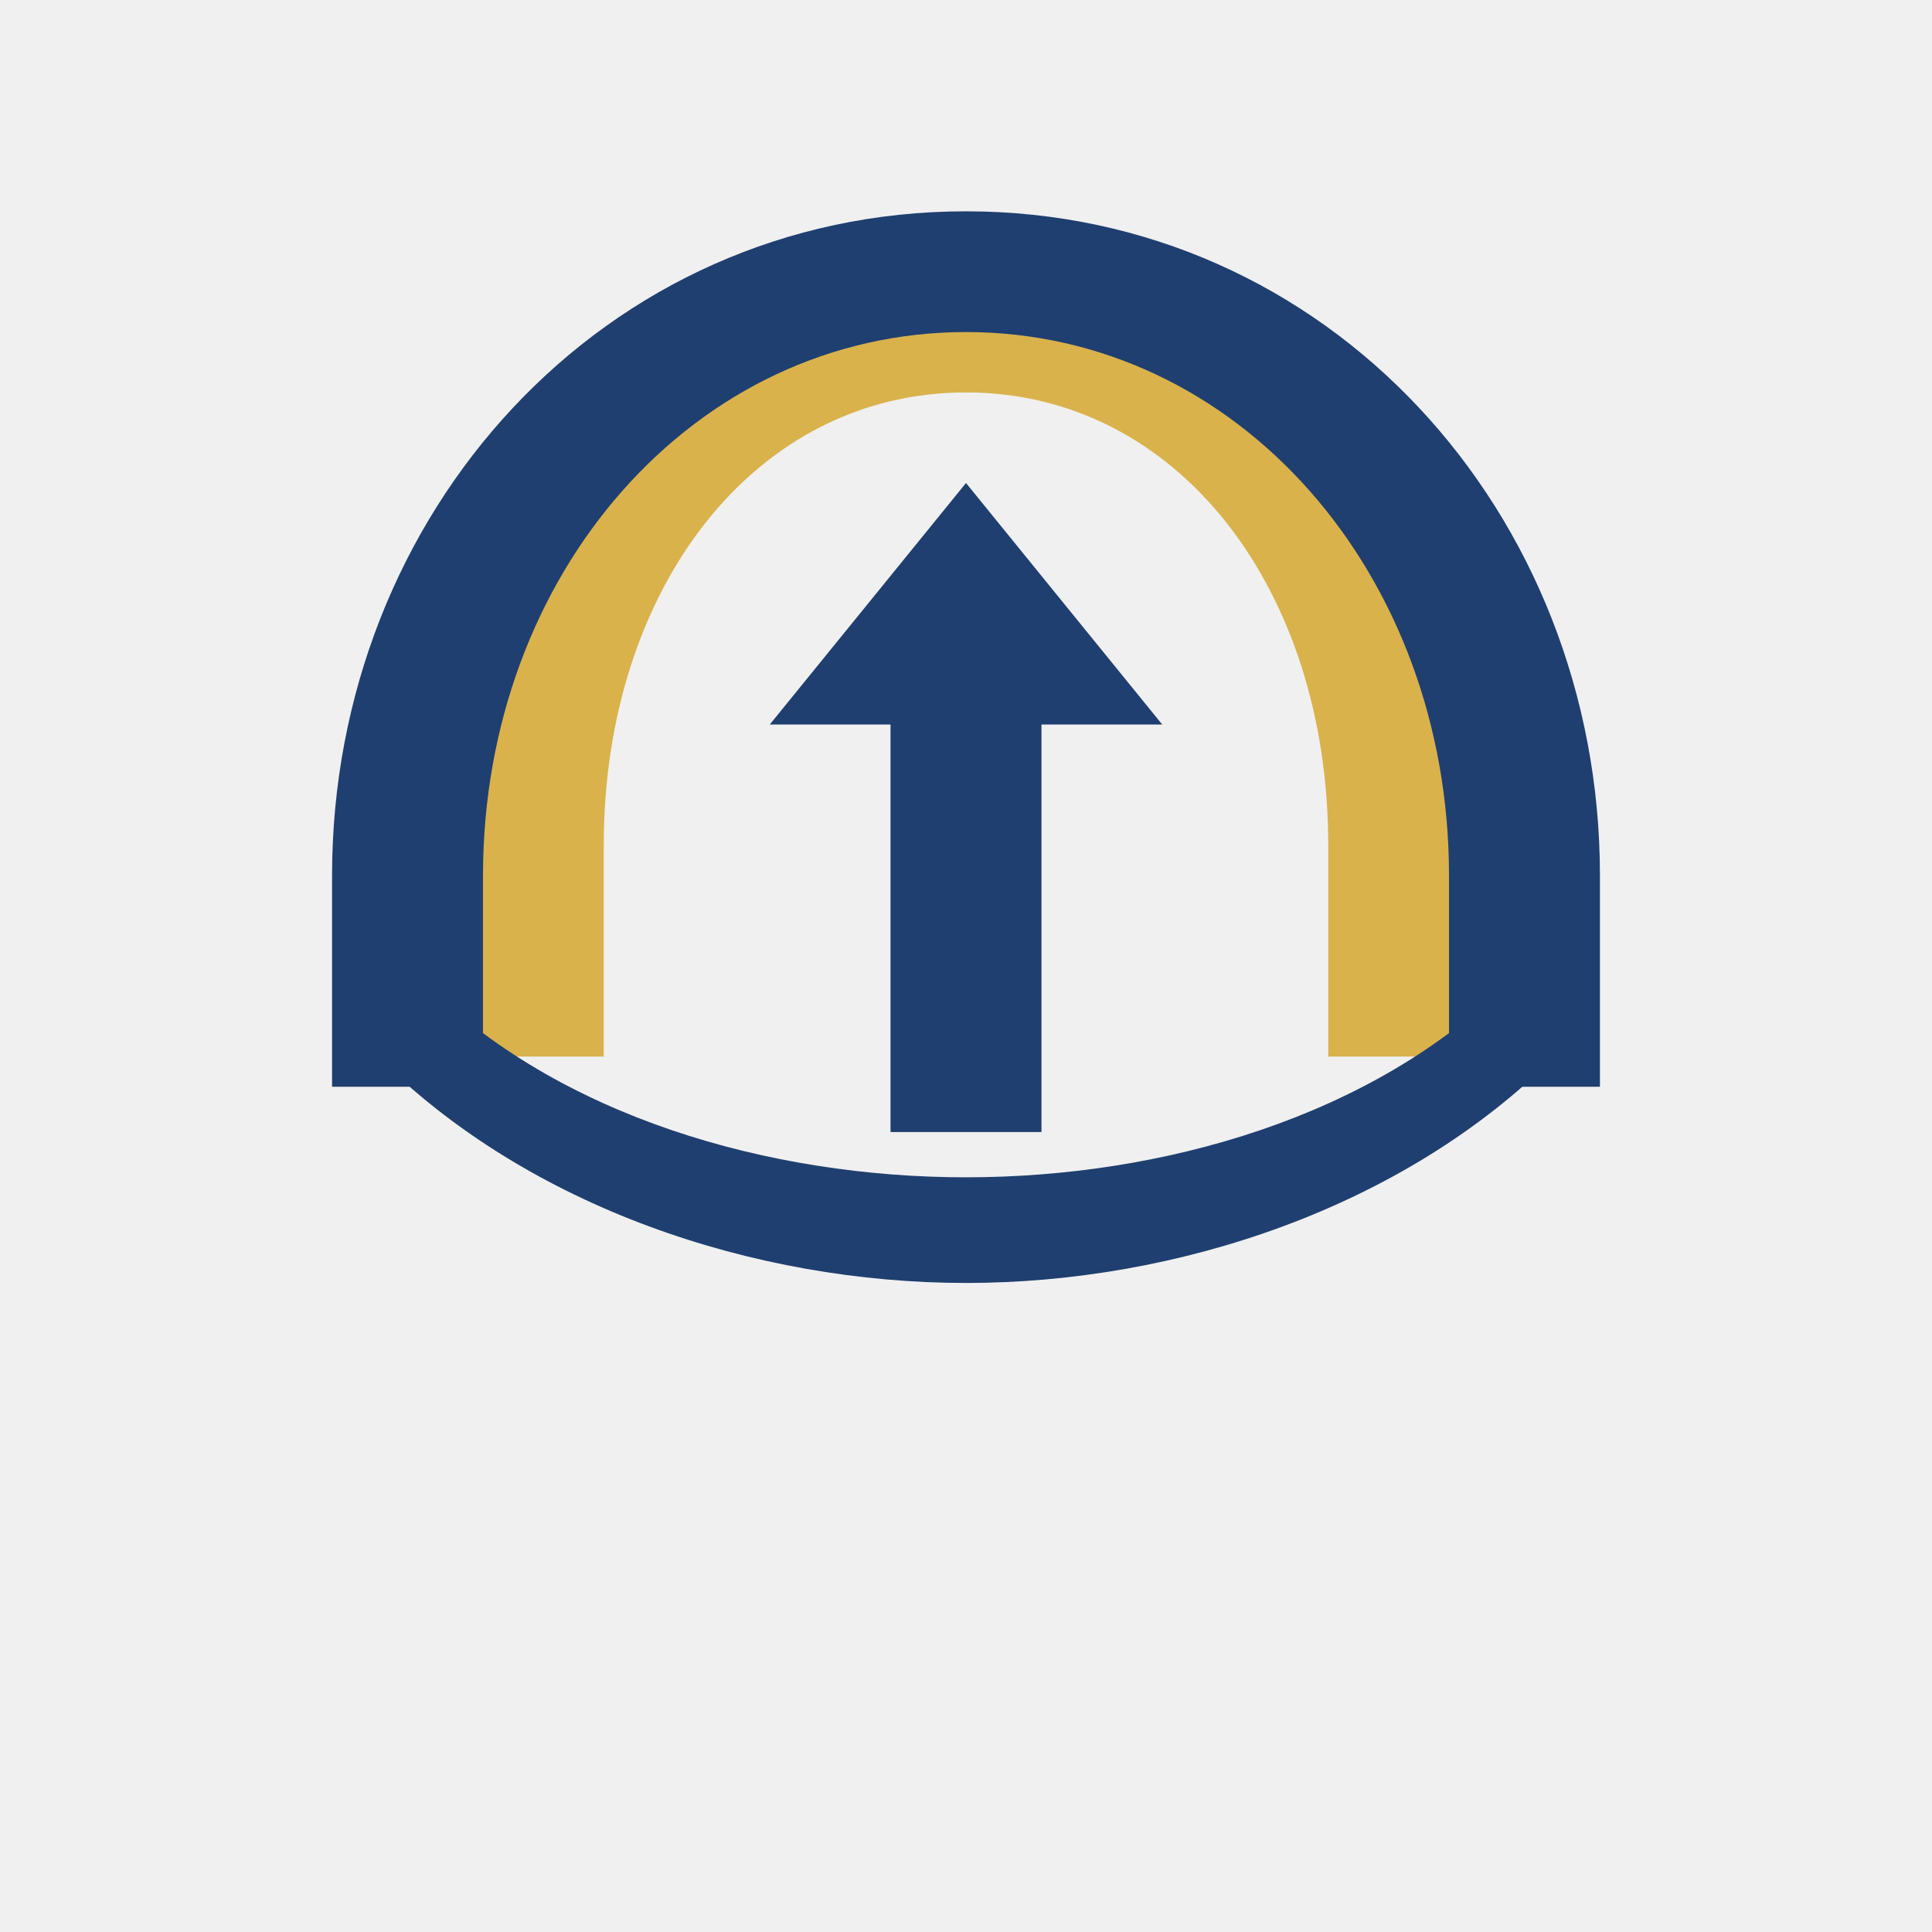
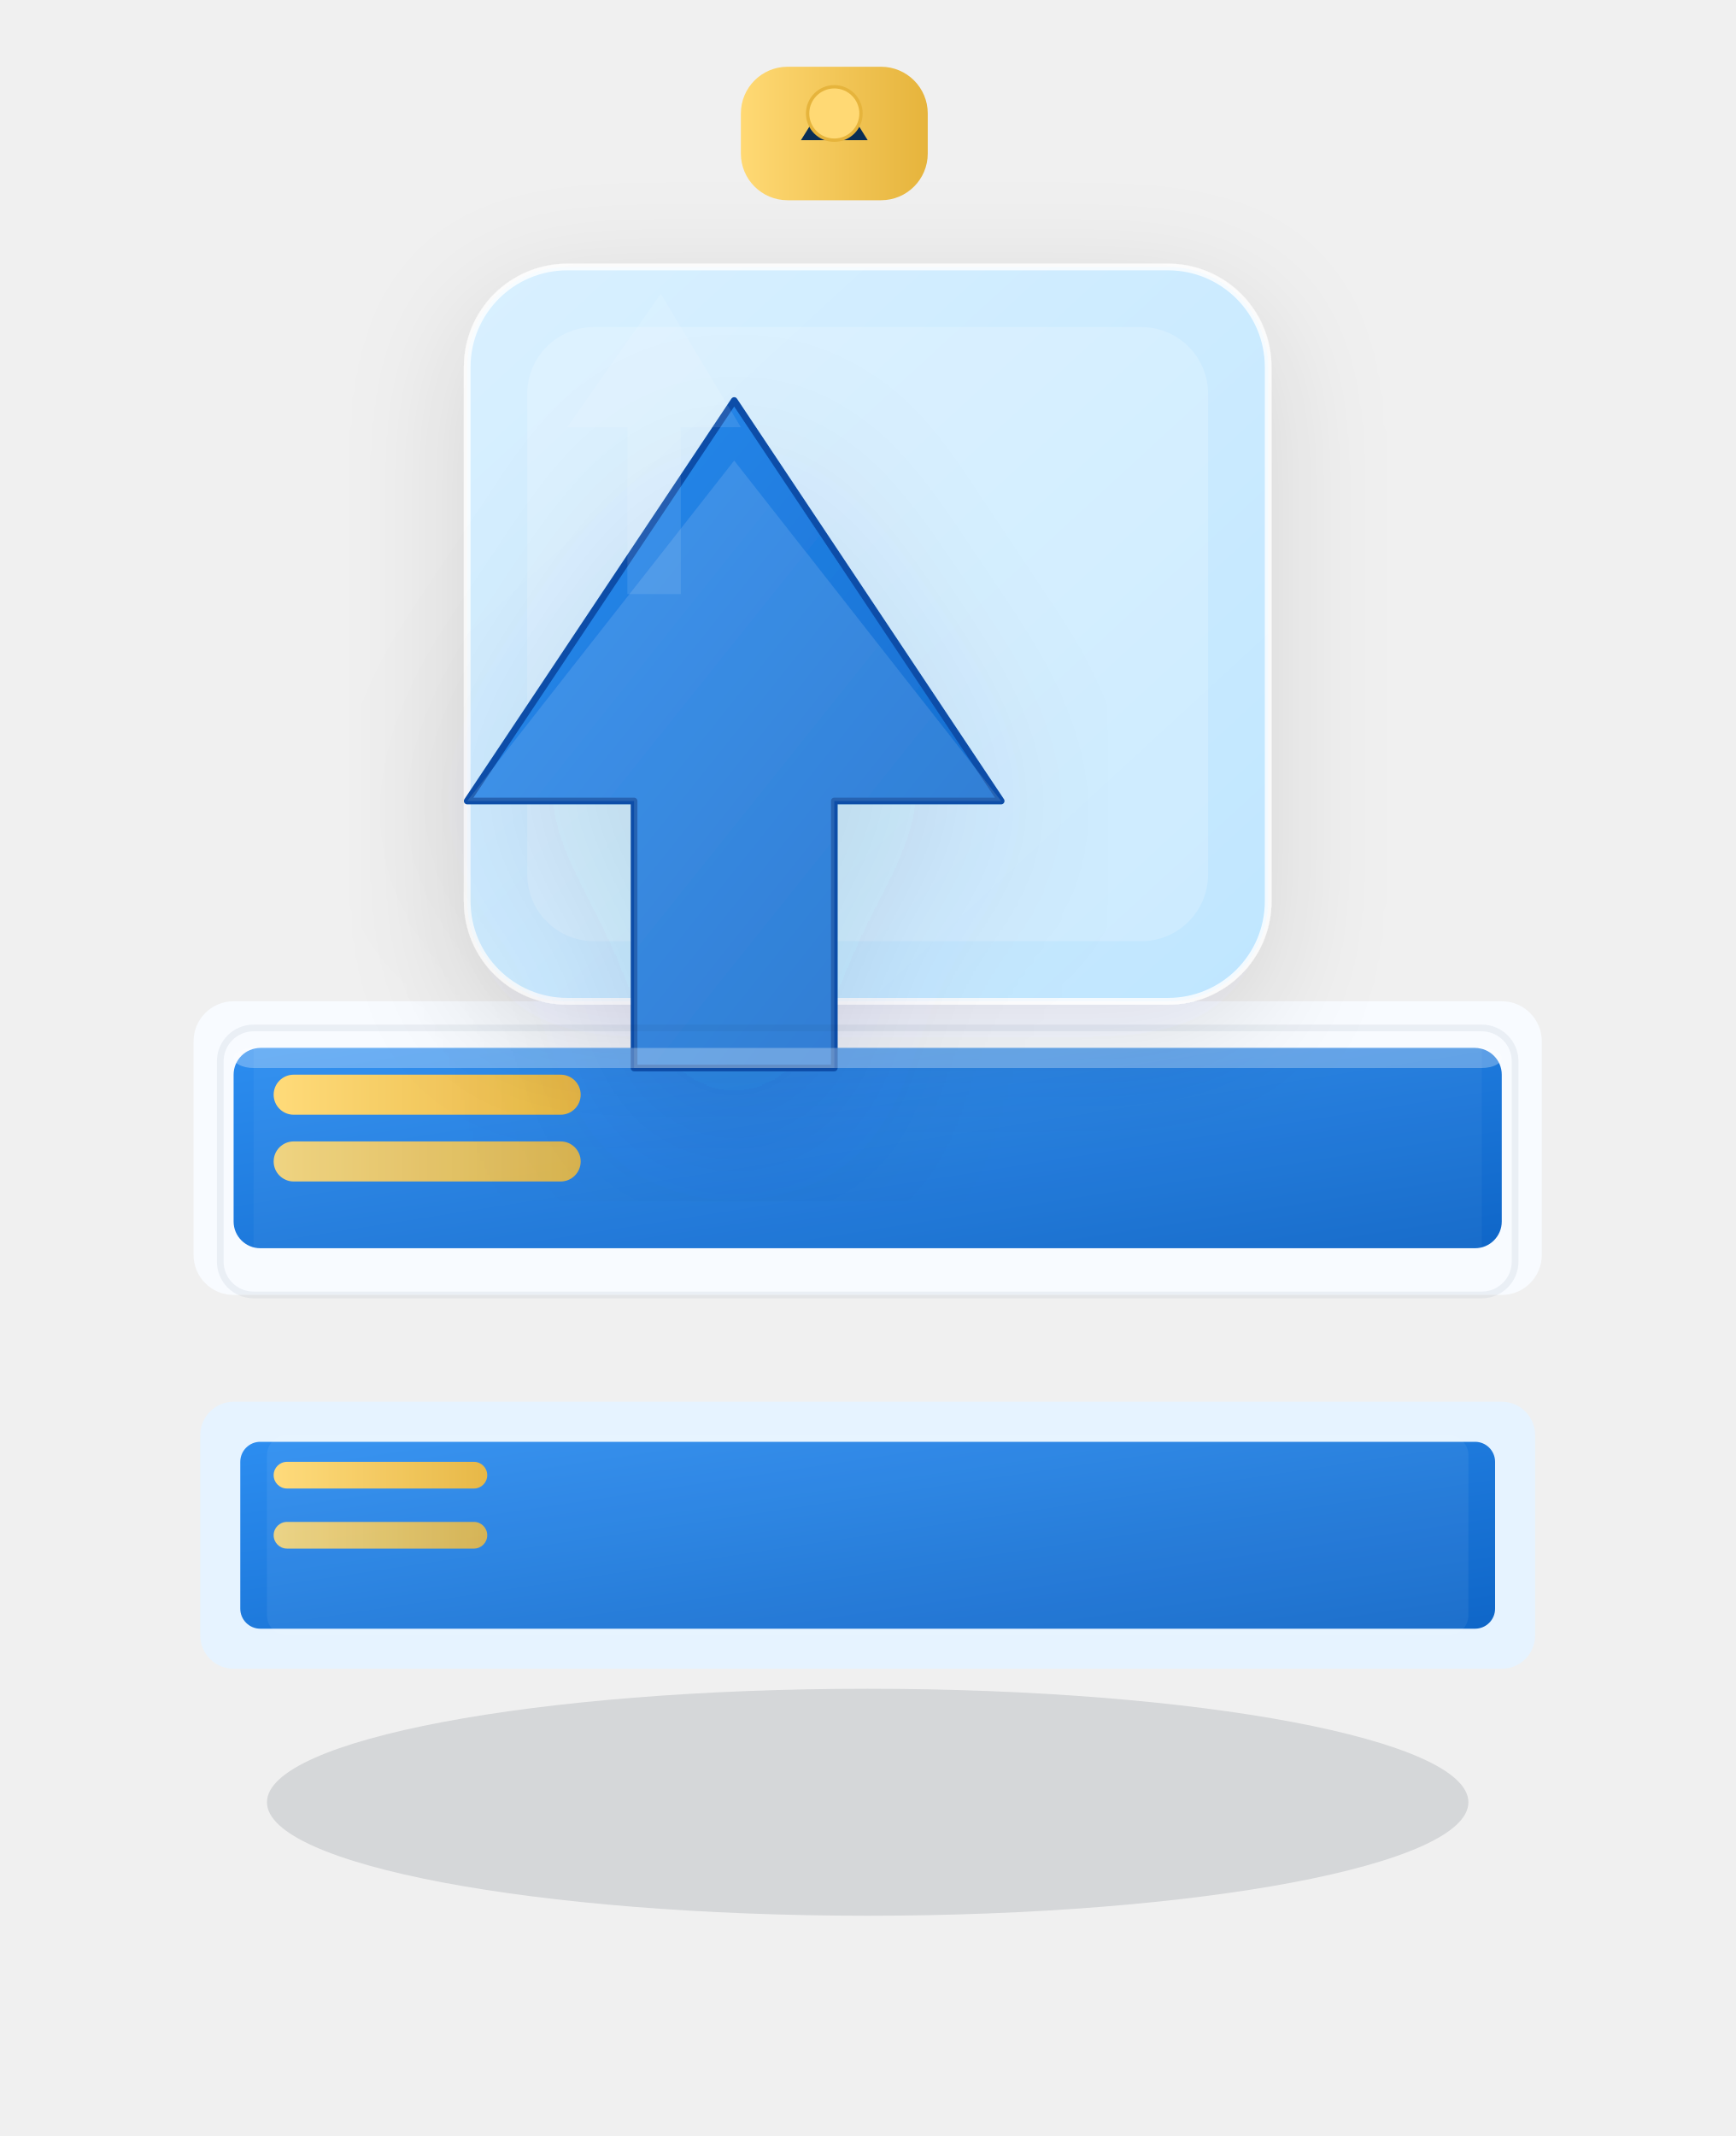
- <svg xmlns="http://www.w3.org/2000/svg" width="256" height="256" viewBox="0 0 256 256" fill="none">
-   <path d="M128 32C86 32 56 68 56 112v28h24v-28c0-34 20-60 48-60s48 26 48 60v28h24v-28c0-44-30-80-72-80z" fill="#D9B24C" />
-   <path d="M128 28c-48 0-84 40-84 88v28h20v-28c0-40 28-72 64-72s64 32 64 72v28h20v-28c0-48-36-88-84-88z" fill="#1F3F70" />
-   <path d="M118 150V96h-16l26-32 26 32h-16v54h-20z" fill="#1F3F70" />
-   <path d="M50 140c20 20 50 30 78 30s58-10 78-30l-6-10c-18 18-46 26-72 26s-54-8-72-26l-6 10z" fill="#1F3F70" />
+ <svg xmlns="http://www.w3.org/2000/svg" width="520" height="640" viewBox="0 0 520 640" fill="none" role="img" aria-label="CareerVault bookmark logo">
+   <defs>
+     <linearGradient id="gBookTop" x1="0" x2="1" y1="0" y2="1">
+       <stop offset="0" stop-color="#D9F0FF" />
+       <stop offset="1" stop-color="#BFE6FF" />
+     </linearGradient>
+     <linearGradient id="gBookBlue" x1="0" x2="1" y1="0" y2="1">
+       <stop offset="0" stop-color="#2C8DF0" />
+       <stop offset="1" stop-color="#0F66C8" />
+     </linearGradient>
+     <linearGradient id="gAccent" x1="0" x2="1">
+       <stop offset="0" stop-color="#FFD974" />
+       <stop offset="1" stop-color="#E6B43C" />
+     </linearGradient>
+     <filter id="drop" x="-20%" y="-20%" width="140%" height="140%">
+       <feDropShadow dx="0" dy="18" stdDeviation="28" flood-color="#0b2b55" flood-opacity="0.12" />
+     </filter>
+     <filter id="soft" x="-20%" y="-20%" width="140%" height="140%">
+       <feDropShadow dx="0" dy="10" stdDeviation="18" flood-color="#08213a" flood-opacity="0.12" />
+     </filter>
+   </defs>
+   <ellipse cx="260" cy="540" rx="180" ry="34" fill="#071627" opacity="0.12" />
+   <g transform="translate(60, 420)">
+     <rect x="0" y="0" width="400" height="80" rx="10" fill="#E6F3FF" />
+     <rect x="12" y="12" width="376" height="56" rx="6" fill="url(#gBookBlue)" />
+     <rect x="22" y="18" width="64" height="8" rx="4" fill="url(#gAccent)" />
+     <rect x="22" y="36" width="64" height="8" rx="4" fill="url(#gAccent)" opacity="0.9" />
+     <rect x="20" y="10" width="360" height="60" rx="6" fill="rgba(255,255,255,0.06)" />
+   </g>
+   <g transform="translate(58, 300)">
+     <rect x="0" y="0" width="404" height="88" rx="12" fill="#F8FBFF" />
+     <rect x="12" y="14" width="380" height="60" rx="8" fill="url(#gBookBlue)" />
+     <rect x="24" y="22" width="92" height="12" rx="6" fill="url(#gAccent)" />
+     <rect x="24" y="42" width="92" height="12" rx="6" fill="url(#gAccent)" opacity="0.92" />
+     <rect x="18" y="6" width="368" height="75" rx="8" fill="rgba(255,255,255,0.04)" />
+   </g>
+   <g transform="translate(140, 80)" filter="url(#soft)">
+     <rect x="0" y="0" width="240" height="220" rx="30" fill="url(#gBookTop)" stroke="rgba(255,255,255,0.8)" stroke-width="2" />
+     <rect x="18" y="18" width="204" height="184" rx="20" fill="rgba(255,255,255,0.18)" />
+   </g>
+   <g transform="translate(220,160)" filter="url(#drop)">
+     <path d="M0 120 L80 0 L160 120 L110 120 L110 200 L50 200 L50 120 Z" transform="translate(-80,-40) scale(1.0)" fill="url(#gBookBlue)" stroke="#0b4ea8" stroke-width="2" stroke-linejoin="round" />
+     <path d="M0 120 L80 18 L160 120 L110 120 L110 200 L50 200 L50 120 Z" transform="translate(-80,-40)" fill="rgba(255,255,255,0.12)" />
+   </g>
+   <g transform="translate(250,40)">
+     <rect x="-28" y="-20" width="56" height="40" rx="14" fill="url(#gAccent)" />
+     <path d="M-10 -4 L0 -20 L10 -4 Z" fill="#0a2e55" transform="translate(0,6)" />
+     <circle cx="0" cy="-6" r="8" fill="#FFD974" stroke="#E6B43C" stroke-width="1" />
+   </g>
+   <g opacity="0.28" transform="translate(58,300)">
+     <rect x="12" y="14" width="380" height="6" rx="6" fill="#ffffff" />
+   </g>
+   <g transform="translate(58,300)" opacity="0.06">
+     <rect x="8" y="8" width="388" height="80" rx="10" stroke="#0b2b55" stroke-width="2" fill="none" />
+   </g>
+   <path d="M260 160 L288 120 L312 160 L294 160 L294 210 L278 210 L278 160 Z" fill="rgba(255,255,255,0.1)" transform="translate(-90,-32)" />
</svg>
